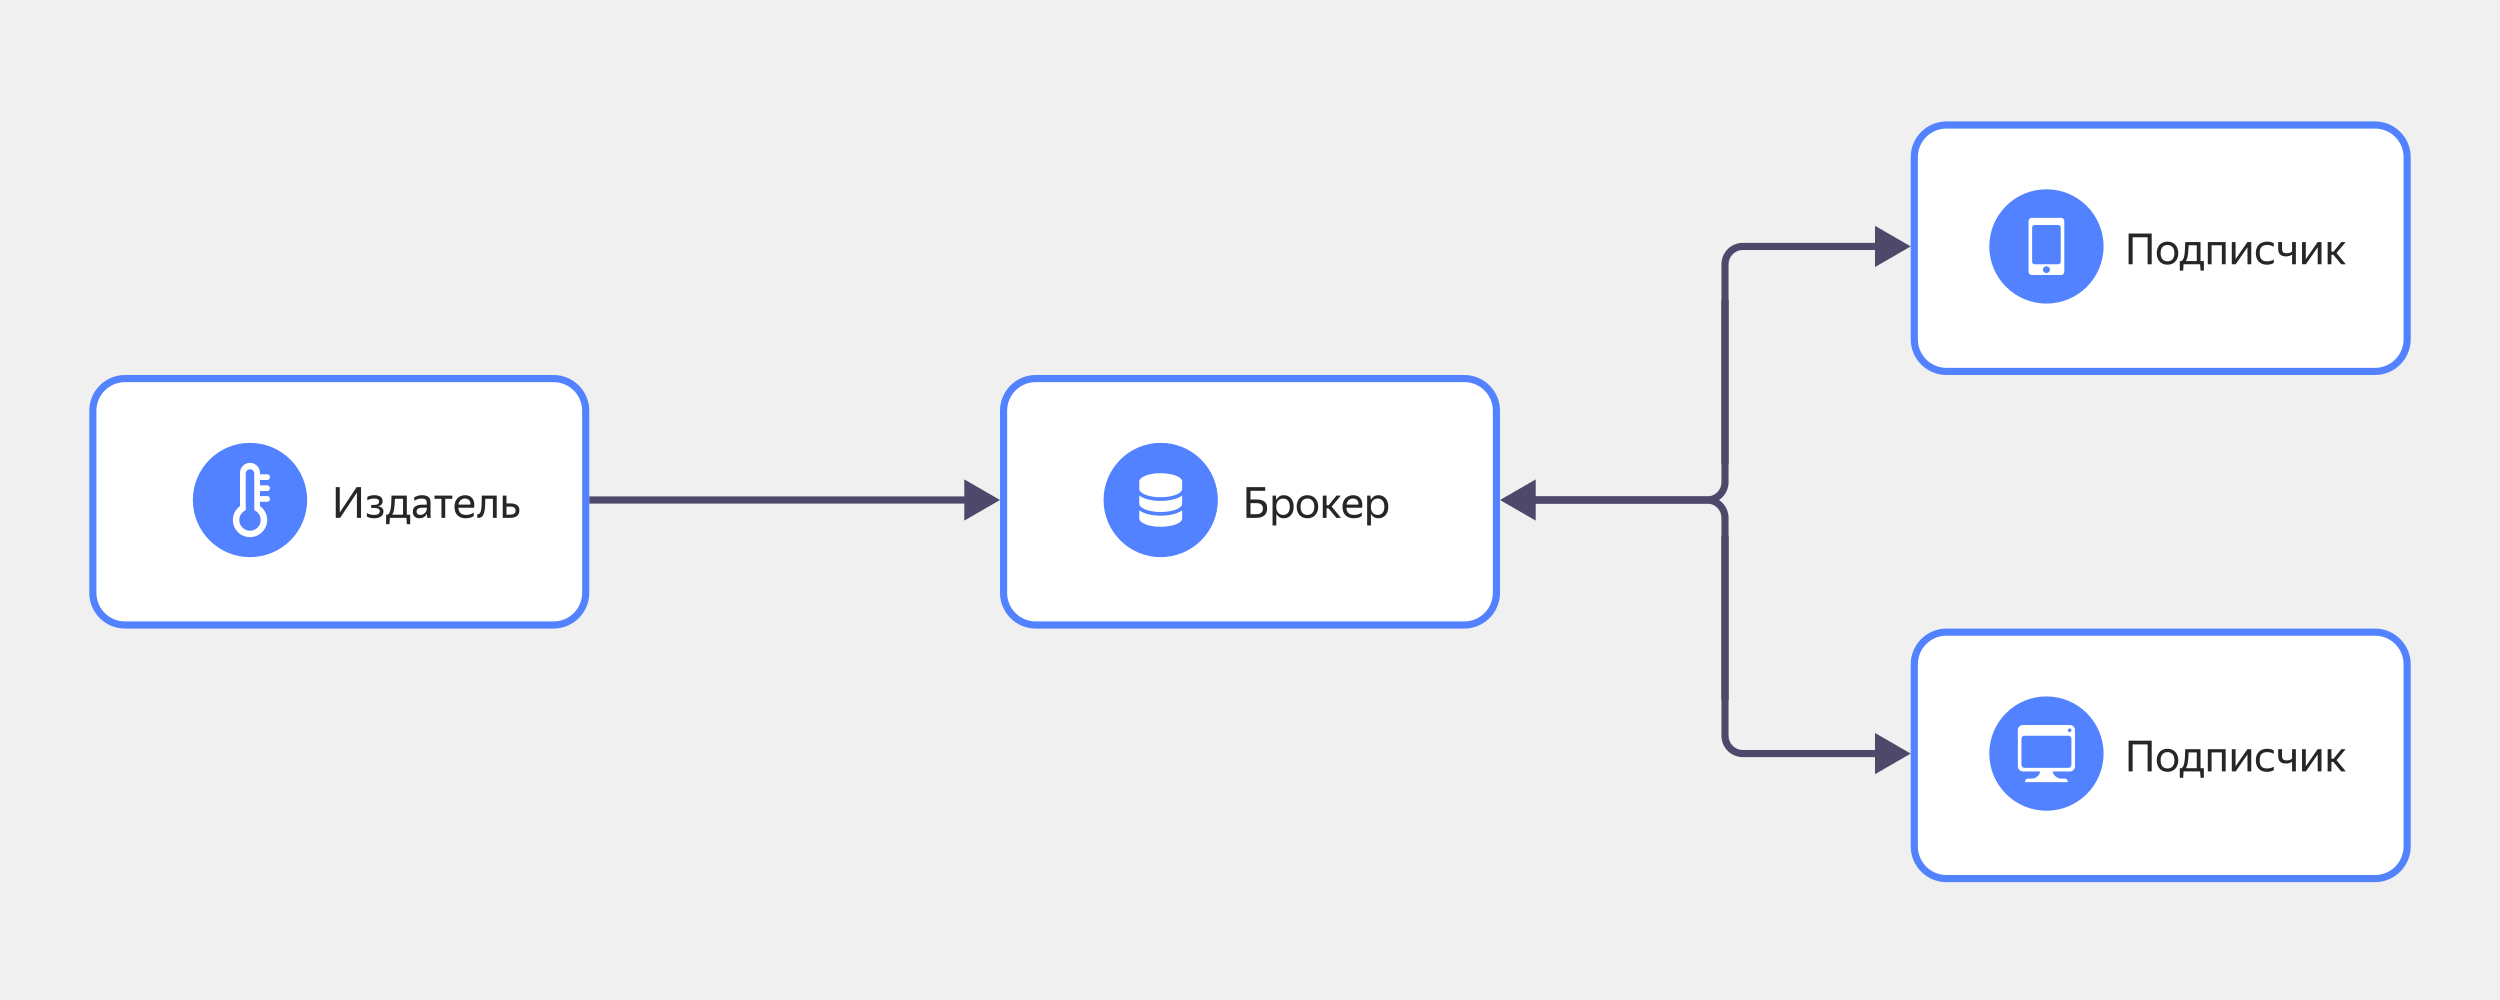
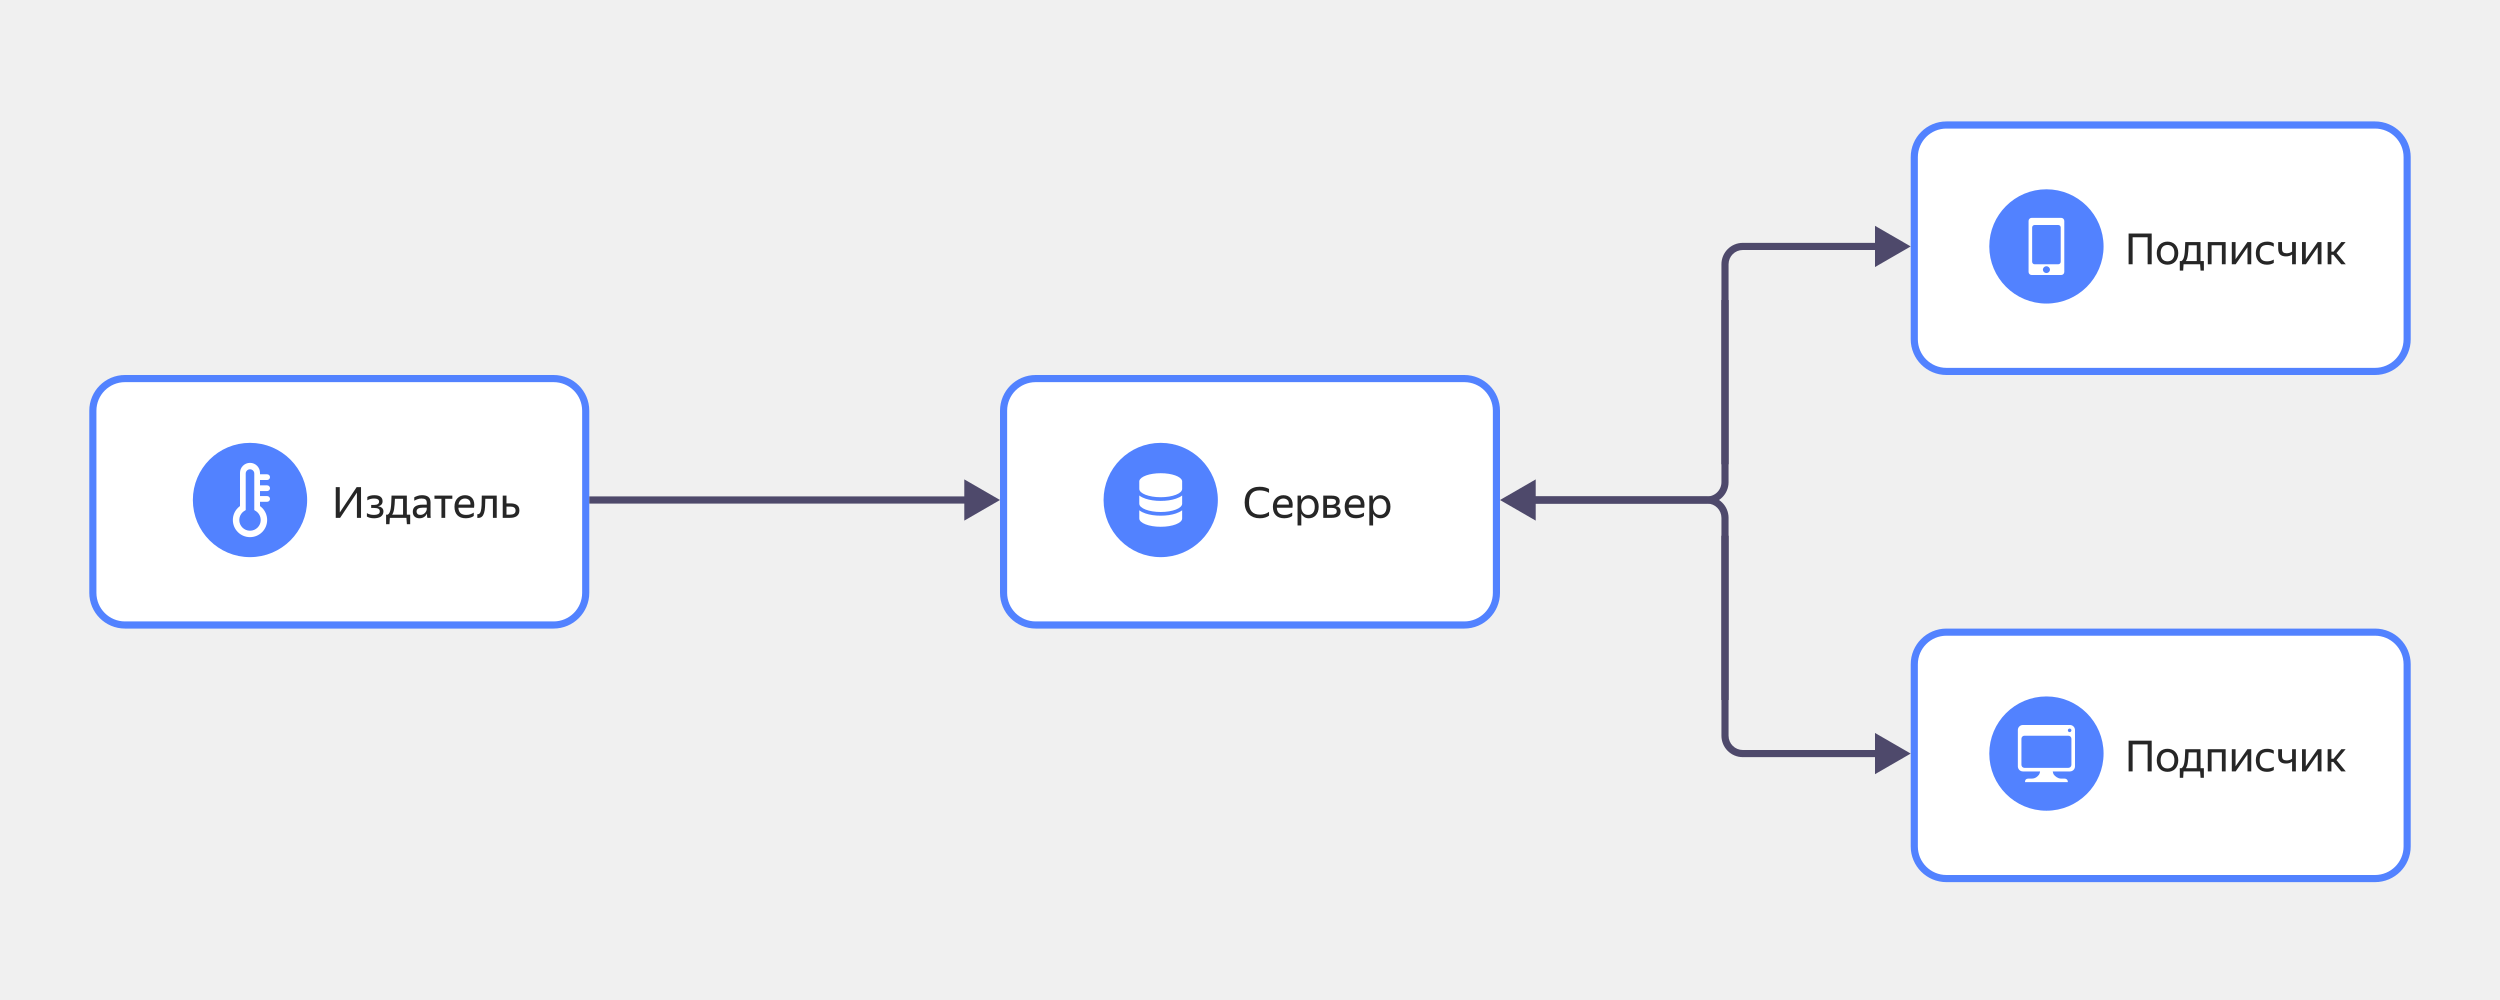
<svg xmlns="http://www.w3.org/2000/svg" width="700" height="280" viewBox="0 0 700 280" fill="none">
  <rect x="26" y="106" width="138" height="69" rx="9" fill="white" stroke="#5282FF" stroke-width="2" />
  <path d="M95.136 143.5L99.864 136.396H101.088V145H99.936V137.932L95.232 145H94.008V136.396H95.136V143.5ZM107.362 143.188C107.362 143.54 107.29 143.84 107.146 144.088C107.01 144.328 106.822 144.528 106.582 144.688C106.342 144.84 106.062 144.948 105.742 145.012C105.43 145.084 105.102 145.12 104.758 145.12C104.302 145.12 103.898 145.072 103.546 144.976C103.202 144.88 102.93 144.764 102.73 144.628V143.68C102.978 143.832 103.274 143.952 103.618 144.04C103.962 144.128 104.334 144.172 104.734 144.172C105.19 144.172 105.57 144.1 105.874 143.956C106.186 143.804 106.342 143.548 106.342 143.188C106.342 142.836 106.21 142.588 105.946 142.444C105.69 142.3 105.294 142.228 104.758 142.228H103.93V141.376H104.794C105.234 141.376 105.57 141.296 105.802 141.136C106.034 140.976 106.15 140.744 106.15 140.44C106.15 140.28 106.11 140.148 106.03 140.044C105.958 139.932 105.858 139.844 105.73 139.78C105.602 139.708 105.45 139.66 105.274 139.636C105.106 139.604 104.926 139.588 104.734 139.588C104.366 139.588 104.022 139.632 103.702 139.72C103.39 139.808 103.106 139.932 102.85 140.092V139.144C103.058 139.008 103.326 138.892 103.654 138.796C103.99 138.7 104.378 138.652 104.818 138.652C105.578 138.652 106.15 138.796 106.534 139.084C106.926 139.372 107.122 139.788 107.122 140.332C107.122 140.74 107.01 141.06 106.786 141.292C106.57 141.524 106.262 141.684 105.862 141.772C106.358 141.836 106.73 141.992 106.978 142.24C107.234 142.488 107.362 142.804 107.362 143.188ZM108.575 144.1C108.799 143.964 108.975 143.752 109.103 143.464C109.231 143.176 109.331 142.812 109.403 142.372C109.475 141.932 109.523 141.412 109.547 140.812C109.579 140.212 109.607 139.532 109.631 138.772H113.915V144.1H114.851V146.776H113.927L113.795 145H109.163L109.055 146.776H108.107V144.1H108.575ZM112.859 144.1V139.672H110.579C110.539 140.848 110.463 141.792 110.351 142.504C110.247 143.208 110.063 143.74 109.799 144.1H112.859ZM119.543 143.812C119.471 143.956 119.379 144.108 119.267 144.268C119.155 144.42 119.015 144.56 118.847 144.688C118.679 144.816 118.479 144.92 118.247 145C118.023 145.08 117.759 145.12 117.455 145.12C116.895 145.12 116.443 144.964 116.099 144.652C115.755 144.332 115.583 143.876 115.583 143.284C115.583 142.604 115.819 142.104 116.291 141.784C116.771 141.464 117.451 141.304 118.331 141.304H119.495V140.788C119.495 140.356 119.383 140.048 119.159 139.864C118.935 139.68 118.551 139.588 118.007 139.588C117.623 139.588 117.259 139.652 116.915 139.78C116.571 139.9 116.263 140.04 115.991 140.2V139.252C116.215 139.116 116.515 138.984 116.891 138.856C117.275 138.72 117.695 138.652 118.151 138.652C118.935 138.652 119.531 138.816 119.939 139.144C120.347 139.464 120.551 139.964 120.551 140.644V143.992C120.551 144.064 120.551 144.148 120.551 144.244C120.559 144.332 120.563 144.424 120.563 144.52C120.571 144.616 120.579 144.708 120.587 144.796C120.595 144.876 120.603 144.944 120.611 145H119.651C119.627 144.888 119.603 144.732 119.579 144.532C119.563 144.324 119.555 144.144 119.555 143.992L119.543 143.812ZM117.683 144.172C118.011 144.172 118.291 144.104 118.523 143.968C118.755 143.832 118.943 143.676 119.087 143.5C119.231 143.316 119.335 143.14 119.399 142.972C119.463 142.796 119.495 142.672 119.495 142.6V142.144H118.439C117.807 142.144 117.347 142.236 117.059 142.42C116.779 142.596 116.639 142.864 116.639 143.224C116.639 143.504 116.723 143.732 116.891 143.908C117.059 144.084 117.323 144.172 117.683 144.172ZM124.661 139.672V145H123.605V139.672H121.649V138.772H126.653V139.672H124.661ZM132.652 144.472C132.564 144.536 132.456 144.604 132.328 144.676C132.2 144.748 132.044 144.82 131.86 144.892C131.676 144.956 131.468 145.008 131.236 145.048C131.004 145.096 130.744 145.12 130.456 145.12C129.408 145.12 128.612 144.836 128.068 144.268C127.524 143.7 127.252 142.904 127.252 141.88C127.252 141.376 127.324 140.924 127.468 140.524C127.62 140.124 127.828 139.788 128.092 139.516C128.356 139.236 128.668 139.024 129.028 138.88C129.388 138.728 129.78 138.652 130.204 138.652C130.652 138.652 131.052 138.728 131.404 138.88C131.756 139.032 132.044 139.256 132.268 139.552C132.5 139.848 132.656 140.216 132.736 140.656C132.824 141.088 132.824 141.592 132.736 142.168H128.344C128.384 142.84 128.584 143.344 128.944 143.68C129.304 144.008 129.84 144.172 130.552 144.172C131.032 144.172 131.444 144.104 131.788 143.968C132.132 143.832 132.42 143.684 132.652 143.524V144.472ZM130.18 139.588C129.724 139.588 129.332 139.728 129.004 140.008C128.676 140.288 128.468 140.712 128.38 141.28H131.728C131.76 140.704 131.628 140.28 131.332 140.008C131.036 139.728 130.652 139.588 130.18 139.588ZM134.633 143.068C134.745 142.66 134.817 142.108 134.849 141.412C134.881 140.716 134.897 139.836 134.897 138.772H139.085V145H138.017V139.672H135.893C135.885 140.528 135.857 141.288 135.809 141.952C135.769 142.616 135.677 143.176 135.533 143.632C135.397 144.088 135.193 144.436 134.921 144.676C134.657 144.908 134.301 145.024 133.853 145.024C133.821 145.024 133.789 145.024 133.757 145.024C133.725 145.024 133.689 145.02 133.649 145.012V143.968C133.689 143.976 133.741 143.98 133.805 143.98C134.213 143.98 134.489 143.676 134.633 143.068ZM145.43 142.924C145.43 143.284 145.366 143.596 145.238 143.86C145.11 144.124 144.93 144.34 144.698 144.508C144.466 144.676 144.19 144.8 143.87 144.88C143.55 144.96 143.202 145 142.826 145H140.762V138.772H141.818V140.944H142.898C143.69 140.944 144.31 141.1 144.758 141.412C145.206 141.724 145.43 142.228 145.43 142.924ZM141.818 141.844V144.1H142.826C143.282 144.1 143.65 144.016 143.93 143.848C144.218 143.672 144.362 143.384 144.362 142.984C144.362 142.576 144.234 142.284 143.978 142.108C143.722 141.932 143.362 141.844 142.898 141.844H141.818Z" fill="black" fill-opacity="0.85" />
  <circle cx="70" cy="140" r="16" fill="#5282FF" />
  <circle cx="70" cy="145.6" r="4.8" fill="white" />
  <rect x="67.2" y="129.6" width="5.6" height="16.8" rx="2.8" fill="white" />
  <rect x="68.8" y="131.4" width="2.4" height="15" rx="1.2" fill="#5282FF" />
  <circle cx="70" cy="145.6" r="3" fill="#5282FF" />
  <path d="M71.6 133.6C71.6 133.158 71.958 132.8 72.4 132.8H74.8C75.242 132.8 75.6 133.158 75.6 133.6C75.6 134.042 75.242 134.4 74.8 134.4H72.4C71.958 134.4 71.6 134.042 71.6 133.6Z" fill="white" />
  <path d="M71.6 136.7C71.6 136.258 71.958 135.9 72.4 135.9H74.8C75.242 135.9 75.6 136.258 75.6 136.7C75.6 137.142 75.242 137.5 74.8 137.5H72.4C71.958 137.5 71.6 137.142 71.6 136.7Z" fill="white" />
  <path d="M71.6 139.7C71.6 139.258 71.958 138.9 72.4 138.9H74.8C75.242 138.9 75.6 139.258 75.6 139.7C75.6 140.142 75.242 140.5 74.8 140.5H72.4C71.958 140.5 71.6 140.142 71.6 139.7Z" fill="white" />
  <rect x="536" y="35" width="138" height="69" rx="9" fill="white" stroke="#5282FF" stroke-width="2" />
  <path d="M596.008 65.396H602.476V74H601.336V66.428H597.136V74H596.008V65.396ZM606.893 74.12C606.469 74.12 606.073 74.048 605.705 73.904C605.337 73.76 605.017 73.552 604.745 73.28C604.481 73 604.273 72.66 604.121 72.26C603.969 71.86 603.893 71.4 603.893 70.88C603.893 70.368 603.969 69.912 604.121 69.512C604.273 69.104 604.481 68.764 604.745 68.492C605.017 68.22 605.337 68.012 605.705 67.868C606.073 67.724 606.469 67.652 606.893 67.652C607.325 67.652 607.725 67.724 608.093 67.868C608.461 68.012 608.777 68.22 609.041 68.492C609.313 68.764 609.525 69.104 609.677 69.512C609.837 69.912 609.917 70.368 609.917 70.88C609.917 71.4 609.837 71.86 609.677 72.26C609.525 72.66 609.313 73 609.041 73.28C608.777 73.552 608.461 73.76 608.093 73.904C607.725 74.048 607.325 74.12 606.893 74.12ZM606.893 73.172C607.173 73.172 607.429 73.128 607.661 73.04C607.901 72.944 608.109 72.804 608.285 72.62C608.461 72.428 608.597 72.188 608.693 71.9C608.789 71.612 608.837 71.272 608.837 70.88C608.837 70.488 608.789 70.148 608.693 69.86C608.597 69.572 608.461 69.336 608.285 69.152C608.109 68.96 607.901 68.82 607.661 68.732C607.429 68.636 607.173 68.588 606.893 68.588C606.613 68.588 606.357 68.636 606.125 68.732C605.893 68.82 605.689 68.96 605.513 69.152C605.345 69.336 605.213 69.572 605.117 69.86C605.021 70.148 604.973 70.488 604.973 70.88C604.973 71.272 605.021 71.612 605.117 71.9C605.213 72.188 605.345 72.428 605.513 72.62C605.689 72.804 605.893 72.944 606.125 73.04C606.357 73.128 606.613 73.172 606.893 73.172ZM610.809 73.1C611.033 72.964 611.209 72.752 611.337 72.464C611.465 72.176 611.565 71.812 611.637 71.372C611.709 70.932 611.757 70.412 611.781 69.812C611.813 69.212 611.841 68.532 611.865 67.772H616.149V73.1H617.085V75.776H616.161L616.029 74H611.397L611.289 75.776H610.341V73.1H610.809ZM615.093 73.1V68.672H612.813C612.773 69.848 612.697 70.792 612.585 71.504C612.481 72.208 612.297 72.74 612.033 73.1H615.093ZM618.188 67.772H623.18V74H622.124V68.672H619.244V74H618.188V67.772ZM625.959 72.56L629.283 67.772H630.351V74H629.295V69.224L625.983 74H624.903V67.772H625.959V72.56ZM634.763 74.12C634.283 74.12 633.847 74.048 633.455 73.904C633.071 73.752 632.743 73.54 632.471 73.268C632.199 72.988 631.991 72.648 631.847 72.248C631.703 71.848 631.631 71.392 631.631 70.88C631.631 70.376 631.703 69.924 631.847 69.524C631.999 69.124 632.211 68.788 632.483 68.516C632.755 68.236 633.087 68.024 633.479 67.88C633.871 67.728 634.315 67.652 634.811 67.652C635.195 67.652 635.547 67.696 635.867 67.784C636.187 67.864 636.451 67.984 636.659 68.144V69.092C636.403 68.924 636.115 68.8 635.795 68.72C635.483 68.632 635.159 68.588 634.823 68.588C634.095 68.588 633.559 68.776 633.215 69.152C632.879 69.528 632.711 70.104 632.711 70.88C632.711 71.656 632.875 72.232 633.203 72.608C633.531 72.984 634.051 73.172 634.763 73.172C635.139 73.172 635.483 73.128 635.795 73.04C636.115 72.944 636.403 72.824 636.659 72.68V73.628C636.435 73.764 636.163 73.88 635.843 73.976C635.531 74.072 635.171 74.12 634.763 74.12ZM642.84 74H641.784V71.264C641.568 71.432 641.316 71.564 641.028 71.66C640.748 71.748 640.428 71.792 640.068 71.792C639.364 71.792 638.824 71.62 638.448 71.276C638.08 70.924 637.896 70.364 637.896 69.596V67.772H638.964V69.608C638.964 70.096 639.076 70.436 639.3 70.628C639.524 70.82 639.84 70.916 640.248 70.916C640.528 70.916 640.8 70.876 641.064 70.796C641.328 70.716 641.568 70.592 641.784 70.424V67.772H642.84V74ZM645.623 72.56L648.947 67.772H650.015V74H648.959V69.224L645.647 74H644.567V67.772H645.623V72.56ZM653.347 71.348H652.795V74H651.739V67.772H652.795V70.448H653.395L655.579 67.772H656.779L654.223 70.844L656.827 74H655.543L653.347 71.348Z" fill="black" fill-opacity="0.85" />
  <g clip-path="url(#clip0_1_224)">
    <path fill-rule="evenodd" clip-rule="evenodd" d="M573 53C581.831 53 589 60.168 589 69C589 77.832 581.831 85 573 85C564.169 85 557 77.832 557 69C557 60.168 564.169 53 573 53Z" fill="#5282FF" />
    <path fill-rule="evenodd" clip-rule="evenodd" d="M568 76.141V61.861C568 61.633 568.091 61.414 568.252 61.253C568.413 61.092 568.632 61.001 568.86 61.001H577.139C577.614 61.001 578 61.386 578 61.861V76.141C578 76.616 577.614 77.001 577.139 77.001H568.859C568.631 77.001 568.412 76.91 568.251 76.749C568.09 76.588 567.999 76.369 567.999 76.141H568ZM574.001 75.501C573.989 75.243 573.879 75 573.693 74.822C573.506 74.643 573.258 74.544 573 74.544C572.742 74.544 572.494 74.643 572.307 74.822C572.121 75 572.011 75.243 571.999 75.501C572.011 75.759 572.121 76.002 572.307 76.18C572.494 76.359 572.742 76.458 573 76.458C573.258 76.458 573.506 76.359 573.693 76.18C573.879 76.002 573.989 75.759 574.001 75.501ZM577.001 73.301V63.698C577.001 63.312 576.686 62.998 576.301 62.998H569.698C569.313 62.998 568.998 63.312 568.998 63.698V73.3C568.998 73.685 569.313 74 569.698 74H576.3C576.686 74 577 73.685 577 73.3L577.001 73.301Z" fill="white" />
  </g>
  <rect x="536" y="177" width="138" height="69" rx="9" fill="white" stroke="#5282FF" stroke-width="2" />
  <path d="M596.008 207.396H602.476V216H601.336V208.428H597.136V216H596.008V207.396ZM606.893 216.12C606.469 216.12 606.073 216.048 605.705 215.904C605.337 215.76 605.017 215.552 604.745 215.28C604.481 215 604.273 214.66 604.121 214.26C603.969 213.86 603.893 213.4 603.893 212.88C603.893 212.368 603.969 211.912 604.121 211.512C604.273 211.104 604.481 210.764 604.745 210.492C605.017 210.22 605.337 210.012 605.705 209.868C606.073 209.724 606.469 209.652 606.893 209.652C607.325 209.652 607.725 209.724 608.093 209.868C608.461 210.012 608.777 210.22 609.041 210.492C609.313 210.764 609.525 211.104 609.677 211.512C609.837 211.912 609.917 212.368 609.917 212.88C609.917 213.4 609.837 213.86 609.677 214.26C609.525 214.66 609.313 215 609.041 215.28C608.777 215.552 608.461 215.76 608.093 215.904C607.725 216.048 607.325 216.12 606.893 216.12ZM606.893 215.172C607.173 215.172 607.429 215.128 607.661 215.04C607.901 214.944 608.109 214.804 608.285 214.62C608.461 214.428 608.597 214.188 608.693 213.9C608.789 213.612 608.837 213.272 608.837 212.88C608.837 212.488 608.789 212.148 608.693 211.86C608.597 211.572 608.461 211.336 608.285 211.152C608.109 210.96 607.901 210.82 607.661 210.732C607.429 210.636 607.173 210.588 606.893 210.588C606.613 210.588 606.357 210.636 606.125 210.732C605.893 210.82 605.689 210.96 605.513 211.152C605.345 211.336 605.213 211.572 605.117 211.86C605.021 212.148 604.973 212.488 604.973 212.88C604.973 213.272 605.021 213.612 605.117 213.9C605.213 214.188 605.345 214.428 605.513 214.62C605.689 214.804 605.893 214.944 606.125 215.04C606.357 215.128 606.613 215.172 606.893 215.172ZM610.809 215.1C611.033 214.964 611.209 214.752 611.337 214.464C611.465 214.176 611.565 213.812 611.637 213.372C611.709 212.932 611.757 212.412 611.781 211.812C611.813 211.212 611.841 210.532 611.865 209.772H616.149V215.1H617.085V217.776H616.161L616.029 216H611.397L611.289 217.776H610.341V215.1H610.809ZM615.093 215.1V210.672H612.813C612.773 211.848 612.697 212.792 612.585 213.504C612.481 214.208 612.297 214.74 612.033 215.1H615.093ZM618.188 209.772H623.18V216H622.124V210.672H619.244V216H618.188V209.772ZM625.959 214.56L629.283 209.772H630.351V216H629.295V211.224L625.983 216H624.903V209.772H625.959V214.56ZM634.763 216.12C634.283 216.12 633.847 216.048 633.455 215.904C633.071 215.752 632.743 215.54 632.471 215.268C632.199 214.988 631.991 214.648 631.847 214.248C631.703 213.848 631.631 213.392 631.631 212.88C631.631 212.376 631.703 211.924 631.847 211.524C631.999 211.124 632.211 210.788 632.483 210.516C632.755 210.236 633.087 210.024 633.479 209.88C633.871 209.728 634.315 209.652 634.811 209.652C635.195 209.652 635.547 209.696 635.867 209.784C636.187 209.864 636.451 209.984 636.659 210.144V211.092C636.403 210.924 636.115 210.8 635.795 210.72C635.483 210.632 635.159 210.588 634.823 210.588C634.095 210.588 633.559 210.776 633.215 211.152C632.879 211.528 632.711 212.104 632.711 212.88C632.711 213.656 632.875 214.232 633.203 214.608C633.531 214.984 634.051 215.172 634.763 215.172C635.139 215.172 635.483 215.128 635.795 215.04C636.115 214.944 636.403 214.824 636.659 214.68V215.628C636.435 215.764 636.163 215.88 635.843 215.976C635.531 216.072 635.171 216.12 634.763 216.12ZM642.84 216H641.784V213.264C641.568 213.432 641.316 213.564 641.028 213.66C640.748 213.748 640.428 213.792 640.068 213.792C639.364 213.792 638.824 213.62 638.448 213.276C638.08 212.924 637.896 212.364 637.896 211.596V209.772H638.964V211.608C638.964 212.096 639.076 212.436 639.3 212.628C639.524 212.82 639.84 212.916 640.248 212.916C640.528 212.916 640.8 212.876 641.064 212.796C641.328 212.716 641.568 212.592 641.784 212.424V209.772H642.84V216ZM645.623 214.56L648.947 209.772H650.015V216H648.959V211.224L645.647 216H644.567V209.772H645.623V214.56ZM653.347 213.348H652.795V216H651.739V209.772H652.795V212.448H653.395L655.579 209.772H656.779L654.223 212.844L656.827 216H655.543L653.347 213.348Z" fill="black" fill-opacity="0.85" />
  <g clip-path="url(#clip1_1_224)">
    <path fill-rule="evenodd" clip-rule="evenodd" d="M573 195C581.831 195 589 202.168 589 211C589 219.832 581.831 227 573 227C564.169 227 557 219.832 557 211C557 202.168 564.169 195 573 195Z" fill="#5282FF" />
    <path fill-rule="evenodd" clip-rule="evenodd" d="M567.997 218.001H568.991L568.999 218C569.912 218 570.595 217.353 570.937 216.882C571.085 216.628 571.173 216.39 571.229 216.001H566.411C565.631 216.001 564.997 215.367 564.997 214.587V204.411C564.997 203.631 565.63 202.997 566.41 202.997H579.583C580.363 202.997 580.997 203.631 580.997 204.411V214.587C580.997 215.367 580.364 216.001 579.583 216.001H574.767C574.827 216.406 574.919 216.658 575.059 216.882C575.41 217.362 576.238 218 576.998 218L577.004 218.001H577.996C578.59 218.001 578.996 218.311 578.996 219H566.997C566.98 218.337 567.353 218.001 567.997 218.001ZM579.996 214.148V206.85C579.996 206.38 579.614 206 579.146 206H566.848C566.379 206 565.999 206.38 565.999 206.85V214.148C565.999 214.618 566.379 214.999 566.848 214.999H579.145C579.614 214.999 579.996 214.618 579.996 214.149V214.148ZM579.994 204.499V204.498C579.994 204.366 579.942 204.239 579.848 204.146C579.755 204.052 579.629 204 579.496 203.999H579.494C579.362 204 579.236 204.052 579.143 204.146C579.049 204.239 578.997 204.366 578.997 204.498V204.499C578.997 204.631 579.049 204.758 579.143 204.851C579.236 204.945 579.362 204.997 579.494 204.998H579.496C579.629 204.997 579.755 204.945 579.848 204.851C579.942 204.758 579.994 204.631 579.994 204.499Z" fill="white" />
  </g>
  <rect x="281" y="106" width="138" height="69" rx="9" fill="white" stroke="#5282FF" stroke-width="2" />
-   <path d="M349.008 136.396H354.252V137.428H350.136V139.852H351.84C352.792 139.852 353.524 140.048 354.036 140.44C354.548 140.832 354.804 141.464 354.804 142.336C354.804 142.816 354.728 143.224 354.576 143.56C354.424 143.896 354.208 144.172 353.928 144.388C353.656 144.604 353.328 144.76 352.944 144.856C352.56 144.952 352.136 145 351.672 145H349.008V136.396ZM350.136 140.872V143.98H351.672C351.96 143.98 352.22 143.956 352.452 143.908C352.692 143.852 352.896 143.76 353.064 143.632C353.24 143.504 353.376 143.34 353.472 143.14C353.568 142.94 353.616 142.688 353.616 142.384C353.616 141.872 353.46 141.492 353.148 141.244C352.836 140.996 352.388 140.872 351.804 140.872H350.136ZM359.449 145.12C358.969 145.12 358.553 145.008 358.201 144.784C357.857 144.56 357.581 144.252 357.373 143.86V147.124H356.317V138.772H357.241L357.349 139.984C357.557 139.576 357.837 139.252 358.189 139.012C358.541 138.772 358.977 138.652 359.497 138.652C359.857 138.652 360.201 138.72 360.529 138.856C360.865 138.984 361.157 139.184 361.405 139.456C361.661 139.72 361.861 140.056 362.005 140.464C362.157 140.864 362.233 141.336 362.233 141.88C362.233 142.432 362.157 142.912 362.005 143.32C361.853 143.72 361.649 144.056 361.393 144.328C361.137 144.592 360.841 144.792 360.505 144.928C360.169 145.056 359.817 145.12 359.449 145.12ZM359.293 144.172C359.845 144.172 360.289 143.984 360.625 143.608C360.969 143.224 361.141 142.648 361.141 141.88C361.141 141.128 360.969 140.56 360.625 140.176C360.289 139.784 359.845 139.588 359.293 139.588C359.021 139.588 358.765 139.636 358.525 139.732C358.293 139.828 358.089 139.972 357.913 140.164C357.745 140.348 357.609 140.584 357.505 140.872C357.409 141.16 357.361 141.496 357.361 141.88C357.361 142.264 357.409 142.6 357.505 142.888C357.609 143.176 357.745 143.416 357.913 143.608C358.089 143.8 358.293 143.944 358.525 144.04C358.765 144.128 359.021 144.172 359.293 144.172ZM366.068 145.12C365.644 145.12 365.248 145.048 364.88 144.904C364.512 144.76 364.192 144.552 363.92 144.28C363.656 144 363.448 143.66 363.296 143.26C363.144 142.86 363.068 142.4 363.068 141.88C363.068 141.368 363.144 140.912 363.296 140.512C363.448 140.104 363.656 139.764 363.92 139.492C364.192 139.22 364.512 139.012 364.88 138.868C365.248 138.724 365.644 138.652 366.068 138.652C366.5 138.652 366.9 138.724 367.268 138.868C367.636 139.012 367.952 139.22 368.216 139.492C368.488 139.764 368.7 140.104 368.852 140.512C369.012 140.912 369.092 141.368 369.092 141.88C369.092 142.4 369.012 142.86 368.852 143.26C368.7 143.66 368.488 144 368.216 144.28C367.952 144.552 367.636 144.76 367.268 144.904C366.9 145.048 366.5 145.12 366.068 145.12ZM366.068 144.172C366.348 144.172 366.604 144.128 366.836 144.04C367.076 143.944 367.284 143.804 367.46 143.62C367.636 143.428 367.772 143.188 367.868 142.9C367.964 142.612 368.012 142.272 368.012 141.88C368.012 141.488 367.964 141.148 367.868 140.86C367.772 140.572 367.636 140.336 367.46 140.152C367.284 139.96 367.076 139.82 366.836 139.732C366.604 139.636 366.348 139.588 366.068 139.588C365.788 139.588 365.532 139.636 365.3 139.732C365.068 139.82 364.864 139.96 364.688 140.152C364.52 140.336 364.388 140.572 364.292 140.86C364.196 141.148 364.148 141.488 364.148 141.88C364.148 142.272 364.196 142.612 364.292 142.9C364.388 143.188 364.52 143.428 364.688 143.62C364.864 143.804 365.068 143.944 365.3 144.04C365.532 144.128 365.788 144.172 366.068 144.172ZM371.988 142.348H371.436V145H370.38V138.772H371.436V141.448H372.036L374.22 138.772H375.42L372.864 141.844L375.468 145H374.184L371.988 142.348ZM381.3 144.472C381.212 144.536 381.104 144.604 380.976 144.676C380.848 144.748 380.692 144.82 380.508 144.892C380.324 144.956 380.116 145.008 379.884 145.048C379.652 145.096 379.392 145.12 379.104 145.12C378.056 145.12 377.26 144.836 376.716 144.268C376.172 143.7 375.9 142.904 375.9 141.88C375.9 141.376 375.972 140.924 376.116 140.524C376.268 140.124 376.476 139.788 376.74 139.516C377.004 139.236 377.316 139.024 377.676 138.88C378.036 138.728 378.428 138.652 378.852 138.652C379.3 138.652 379.7 138.728 380.052 138.88C380.404 139.032 380.692 139.256 380.916 139.552C381.148 139.848 381.304 140.216 381.384 140.656C381.472 141.088 381.472 141.592 381.384 142.168H376.992C377.032 142.84 377.232 143.344 377.592 143.68C377.952 144.008 378.488 144.172 379.2 144.172C379.68 144.172 380.092 144.104 380.436 143.968C380.78 143.832 381.068 143.684 381.3 143.524V144.472ZM378.828 139.588C378.372 139.588 377.98 139.728 377.652 140.008C377.324 140.288 377.116 140.712 377.028 141.28H380.376C380.408 140.704 380.276 140.28 379.98 140.008C379.684 139.728 379.3 139.588 378.828 139.588ZM385.934 145.12C385.454 145.12 385.038 145.008 384.686 144.784C384.342 144.56 384.066 144.252 383.858 143.86V147.124H382.802V138.772H383.726L383.834 139.984C384.042 139.576 384.322 139.252 384.674 139.012C385.026 138.772 385.462 138.652 385.982 138.652C386.342 138.652 386.686 138.72 387.014 138.856C387.35 138.984 387.642 139.184 387.89 139.456C388.146 139.72 388.345 140.056 388.49 140.464C388.641 140.864 388.717 141.336 388.717 141.88C388.717 142.432 388.641 142.912 388.49 143.32C388.338 143.72 388.134 144.056 387.878 144.328C387.622 144.592 387.326 144.792 386.99 144.928C386.654 145.056 386.302 145.12 385.934 145.12ZM385.778 144.172C386.33 144.172 386.774 143.984 387.11 143.608C387.454 143.224 387.626 142.648 387.626 141.88C387.626 141.128 387.454 140.56 387.11 140.176C386.774 139.784 386.33 139.588 385.778 139.588C385.506 139.588 385.25 139.636 385.01 139.732C384.778 139.828 384.574 139.972 384.398 140.164C384.23 140.348 384.094 140.584 383.99 140.872C383.894 141.16 383.846 141.496 383.846 141.88C383.846 142.264 383.894 142.6 383.99 142.888C384.094 143.176 384.23 143.416 384.398 143.608C384.574 143.8 384.778 143.944 385.01 144.04C385.25 144.128 385.506 144.172 385.778 144.172Z" fill="black" fill-opacity="0.85" />
+   <path d="M352.74 145.12C352.1 145.12 351.52 145.02 351 144.82C350.48 144.62 350.032 144.332 349.656 143.956C349.288 143.572 349.004 143.108 348.804 142.564C348.604 142.012 348.504 141.392 348.504 140.704C348.504 140.008 348.596 139.388 348.78 138.844C348.964 138.3 349.236 137.84 349.596 137.464C349.956 137.08 350.396 136.788 350.916 136.588C351.444 136.388 352.044 136.288 352.716 136.288C353.3 136.288 353.812 136.352 354.252 136.48C354.692 136.6 355.052 136.744 355.332 136.912V137.992C354.972 137.76 354.556 137.588 354.084 137.476C353.62 137.364 353.16 137.308 352.704 137.308C351.688 137.308 350.936 137.592 350.448 138.16C349.968 138.72 349.728 139.568 349.728 140.704C349.728 141.848 349.988 142.7 350.508 143.26C351.036 143.82 351.812 144.1 352.836 144.1C353.276 144.1 353.704 144.04 354.12 143.92C354.544 143.8 354.948 143.596 355.332 143.308V144.388C355.1 144.572 354.76 144.74 354.312 144.892C353.872 145.044 353.348 145.12 352.74 145.12ZM361.812 144.472C361.724 144.536 361.616 144.604 361.488 144.676C361.36 144.748 361.204 144.82 361.02 144.892C360.836 144.956 360.628 145.008 360.396 145.048C360.164 145.096 359.904 145.12 359.616 145.12C358.568 145.12 357.772 144.836 357.228 144.268C356.684 143.7 356.412 142.904 356.412 141.88C356.412 141.376 356.484 140.924 356.628 140.524C356.78 140.124 356.988 139.788 357.252 139.516C357.516 139.236 357.828 139.024 358.188 138.88C358.548 138.728 358.94 138.652 359.364 138.652C359.812 138.652 360.212 138.728 360.564 138.88C360.916 139.032 361.204 139.256 361.428 139.552C361.66 139.848 361.816 140.216 361.896 140.656C361.984 141.088 361.984 141.592 361.896 142.168H357.504C357.544 142.84 357.744 143.344 358.104 143.68C358.464 144.008 359 144.172 359.712 144.172C360.192 144.172 360.604 144.104 360.948 143.968C361.292 143.832 361.58 143.684 361.812 143.524V144.472ZM359.34 139.588C358.884 139.588 358.492 139.728 358.164 140.008C357.836 140.288 357.628 140.712 357.54 141.28H360.888C360.92 140.704 360.788 140.28 360.492 140.008C360.196 139.728 359.812 139.588 359.34 139.588ZM366.445 145.12C365.965 145.12 365.549 145.008 365.197 144.784C364.853 144.56 364.577 144.252 364.369 143.86V147.124H363.313V138.772H364.237L364.345 139.984C364.553 139.576 364.833 139.252 365.185 139.012C365.537 138.772 365.973 138.652 366.493 138.652C366.853 138.652 367.197 138.72 367.525 138.856C367.861 138.984 368.153 139.184 368.401 139.456C368.657 139.72 368.857 140.056 369.001 140.464C369.153 140.864 369.229 141.336 369.229 141.88C369.229 142.432 369.153 142.912 369.001 143.32C368.849 143.72 368.645 144.056 368.389 144.328C368.133 144.592 367.837 144.792 367.501 144.928C367.165 145.056 366.813 145.12 366.445 145.12ZM366.289 144.172C366.841 144.172 367.285 143.984 367.621 143.608C367.965 143.224 368.137 142.648 368.137 141.88C368.137 141.128 367.965 140.56 367.621 140.176C367.285 139.784 366.841 139.588 366.289 139.588C366.017 139.588 365.761 139.636 365.521 139.732C365.289 139.828 365.085 139.972 364.909 140.164C364.741 140.348 364.605 140.584 364.501 140.872C364.405 141.16 364.357 141.496 364.357 141.88C364.357 142.264 364.405 142.6 364.501 142.888C364.605 143.176 364.741 143.416 364.909 143.608C365.085 143.8 365.289 143.944 365.521 144.04C365.761 144.128 366.017 144.172 366.289 144.172ZM370.509 138.772H372.837C373.589 138.772 374.157 138.904 374.541 139.168C374.925 139.424 375.117 139.828 375.117 140.38C375.117 140.748 375.021 141.044 374.829 141.268C374.645 141.484 374.381 141.64 374.037 141.736C374.925 141.88 375.369 142.372 375.369 143.212C375.369 143.532 375.305 143.808 375.177 144.04C375.049 144.264 374.873 144.448 374.649 144.592C374.425 144.736 374.153 144.84 373.833 144.904C373.521 144.968 373.181 145 372.813 145H370.509V138.772ZM371.565 139.672V141.364H372.741C373.141 141.364 373.461 141.292 373.701 141.148C373.949 141.004 374.073 140.796 374.073 140.524C374.073 140.196 373.965 139.972 373.749 139.852C373.533 139.732 373.225 139.672 372.825 139.672H371.565ZM371.565 142.204V144.1H372.801C373.025 144.1 373.225 144.088 373.401 144.064C373.585 144.032 373.741 143.98 373.869 143.908C374.005 143.836 374.109 143.74 374.181 143.62C374.253 143.5 374.289 143.352 374.289 143.176C374.289 142.816 374.165 142.564 373.917 142.42C373.669 142.276 373.297 142.204 372.801 142.204H371.565ZM381.91 144.472C381.822 144.536 381.714 144.604 381.586 144.676C381.458 144.748 381.302 144.82 381.118 144.892C380.934 144.956 380.726 145.008 380.494 145.048C380.262 145.096 380.002 145.12 379.714 145.12C378.666 145.12 377.87 144.836 377.326 144.268C376.782 143.7 376.51 142.904 376.51 141.88C376.51 141.376 376.582 140.924 376.726 140.524C376.878 140.124 377.086 139.788 377.35 139.516C377.614 139.236 377.926 139.024 378.286 138.88C378.646 138.728 379.038 138.652 379.462 138.652C379.91 138.652 380.31 138.728 380.662 138.88C381.014 139.032 381.302 139.256 381.526 139.552C381.758 139.848 381.914 140.216 381.994 140.656C382.082 141.088 382.082 141.592 381.994 142.168H377.602C377.642 142.84 377.842 143.344 378.202 143.68C378.562 144.008 379.098 144.172 379.81 144.172C380.29 144.172 380.702 144.104 381.046 143.968C381.39 143.832 381.678 143.684 381.91 143.524V144.472ZM379.438 139.588C378.982 139.588 378.59 139.728 378.262 140.008C377.934 140.288 377.726 140.712 377.638 141.28H380.986C381.018 140.704 380.886 140.28 380.59 140.008C380.294 139.728 379.91 139.588 379.438 139.588ZM386.543 145.12C386.063 145.12 385.647 145.008 385.295 144.784C384.951 144.56 384.675 144.252 384.467 143.86V147.124H383.411V138.772H384.335L384.443 139.984C384.651 139.576 384.931 139.252 385.283 139.012C385.635 138.772 386.071 138.652 386.591 138.652C386.951 138.652 387.295 138.72 387.623 138.856C387.959 138.984 388.251 139.184 388.499 139.456C388.755 139.72 388.955 140.056 389.099 140.464C389.251 140.864 389.327 141.336 389.327 141.88C389.327 142.432 389.251 142.912 389.099 143.32C388.947 143.72 388.743 144.056 388.487 144.328C388.231 144.592 387.935 144.792 387.599 144.928C387.263 145.056 386.911 145.12 386.543 145.12ZM386.387 144.172C386.939 144.172 387.383 143.984 387.719 143.608C388.063 143.224 388.235 142.648 388.235 141.88C388.235 141.128 388.063 140.56 387.719 140.176C387.383 139.784 386.939 139.588 386.387 139.588C386.115 139.588 385.859 139.636 385.619 139.732C385.387 139.828 385.183 139.972 385.007 140.164C384.839 140.348 384.703 140.584 384.599 140.872C384.503 141.16 384.455 141.496 384.455 141.88C384.455 142.264 384.503 142.6 384.599 142.888C384.703 143.176 384.839 143.416 385.007 143.608C385.183 143.8 385.387 143.944 385.619 144.04C385.859 144.128 386.115 144.172 386.387 144.172Z" fill="black" fill-opacity="0.85" />
  <g clip-path="url(#clip2_1_224)">
    <path fill-rule="evenodd" clip-rule="evenodd" d="M325 124C333.831 124 341 131.168 341 140C341 148.832 333.831 156 325 156C316.169 156 309 148.832 309 140C309 131.168 316.169 124 325 124Z" fill="#5282FF" />
    <path fill-rule="evenodd" clip-rule="evenodd" d="M319 145.172L318.998 142.877C319.504 143.277 320.133 143.564 320.74 143.769C321.914 144.169 323.405 144.395 325 144.395C326.595 144.395 328.086 144.169 329.259 143.769C329.866 143.564 330.496 143.277 331 142.877V145.172C331 146.456 328.312 147.499 325 147.499C321.688 147.499 319 146.456 319 145.172ZM319 141.034L318.998 138.74C319.504 139.138 320.133 139.426 320.74 139.63C321.914 140.031 323.405 140.257 325 140.257C326.595 140.257 328.086 140.031 329.259 139.63C329.866 139.426 330.496 139.138 331 138.74V141.033C331 142.318 328.312 143.36 325 143.36C321.688 143.36 319 142.318 319 141.033V141.034ZM319 136.895L318.998 134.601C319.006 134.608 319.014 134.614 319.022 134.621C319.29 133.433 321.866 132.499 325 132.499C328.132 132.499 330.707 133.433 330.976 134.62L331 134.601V136.895C331 138.179 328.312 139.223 325 139.223C321.688 139.223 319 138.179 319 136.895Z" fill="white" />
  </g>
  <path d="M280 140L270 134.226V145.774L280 140ZM271 139H165V141H271V139Z" fill="#4E496B" />
  <path d="M420 140L430 145.774L430 134.226L420 140ZM478.016 140L478.016 139L478.016 140ZM428.998 141C457.821 141 471.659 141 478.016 141L478.016 139C471.659 139 457.821 139 428.998 139L428.998 141ZM482 145L482 196L484 196L484 145L482 145ZM478.016 141C480.221 141 482 142.787 482 145L484 145C484 141.69 481.334 139 478.016 139L478.016 141Z" fill="#4E496B" />
  <path d="M535 211L525 205.226L525 216.774L535 211ZM526.001 210C504.489 210 493.454 210 487.986 210L487.986 212C493.454 212 504.489 212 526.001 212L526.001 210ZM484 206L484 150L482 150L482 206L484 206ZM487.986 210C485.781 210 484 208.213 484 206L482 206C482 209.31 484.669 212 487.986 212L487.986 210Z" fill="#4E496B" />
  <path d="M428 140C457.539 140 471.593 140 478.008 140C480.769 140 483 137.761 483 135L483 84" stroke="#4E496B" stroke-width="2" />
  <path d="M535 69L525 74.773L525 63.227L535 69ZM526.001 70C504.489 70 493.454 70 487.986 70L487.986 68C493.454 68 504.489 68 526.001 68L526.001 70ZM484 74L484 130L482 130L482 74L484 74ZM487.986 70C485.781 70 484 71.787 484 74L482 74C482 70.69 484.669 68 487.986 68L487.986 70Z" fill="#4E496B" />
  <defs>
    <clipPath id="clip0_1_224">
      <rect width="32" height="32" fill="white" transform="translate(557 53)" />
    </clipPath>
    <clipPath id="clip1_1_224">
      <rect width="32" height="32" fill="white" transform="translate(557 195)" />
    </clipPath>
    <clipPath id="clip2_1_224">
      <rect width="32" height="32" fill="white" transform="translate(309 124)" />
    </clipPath>
  </defs>
</svg>
